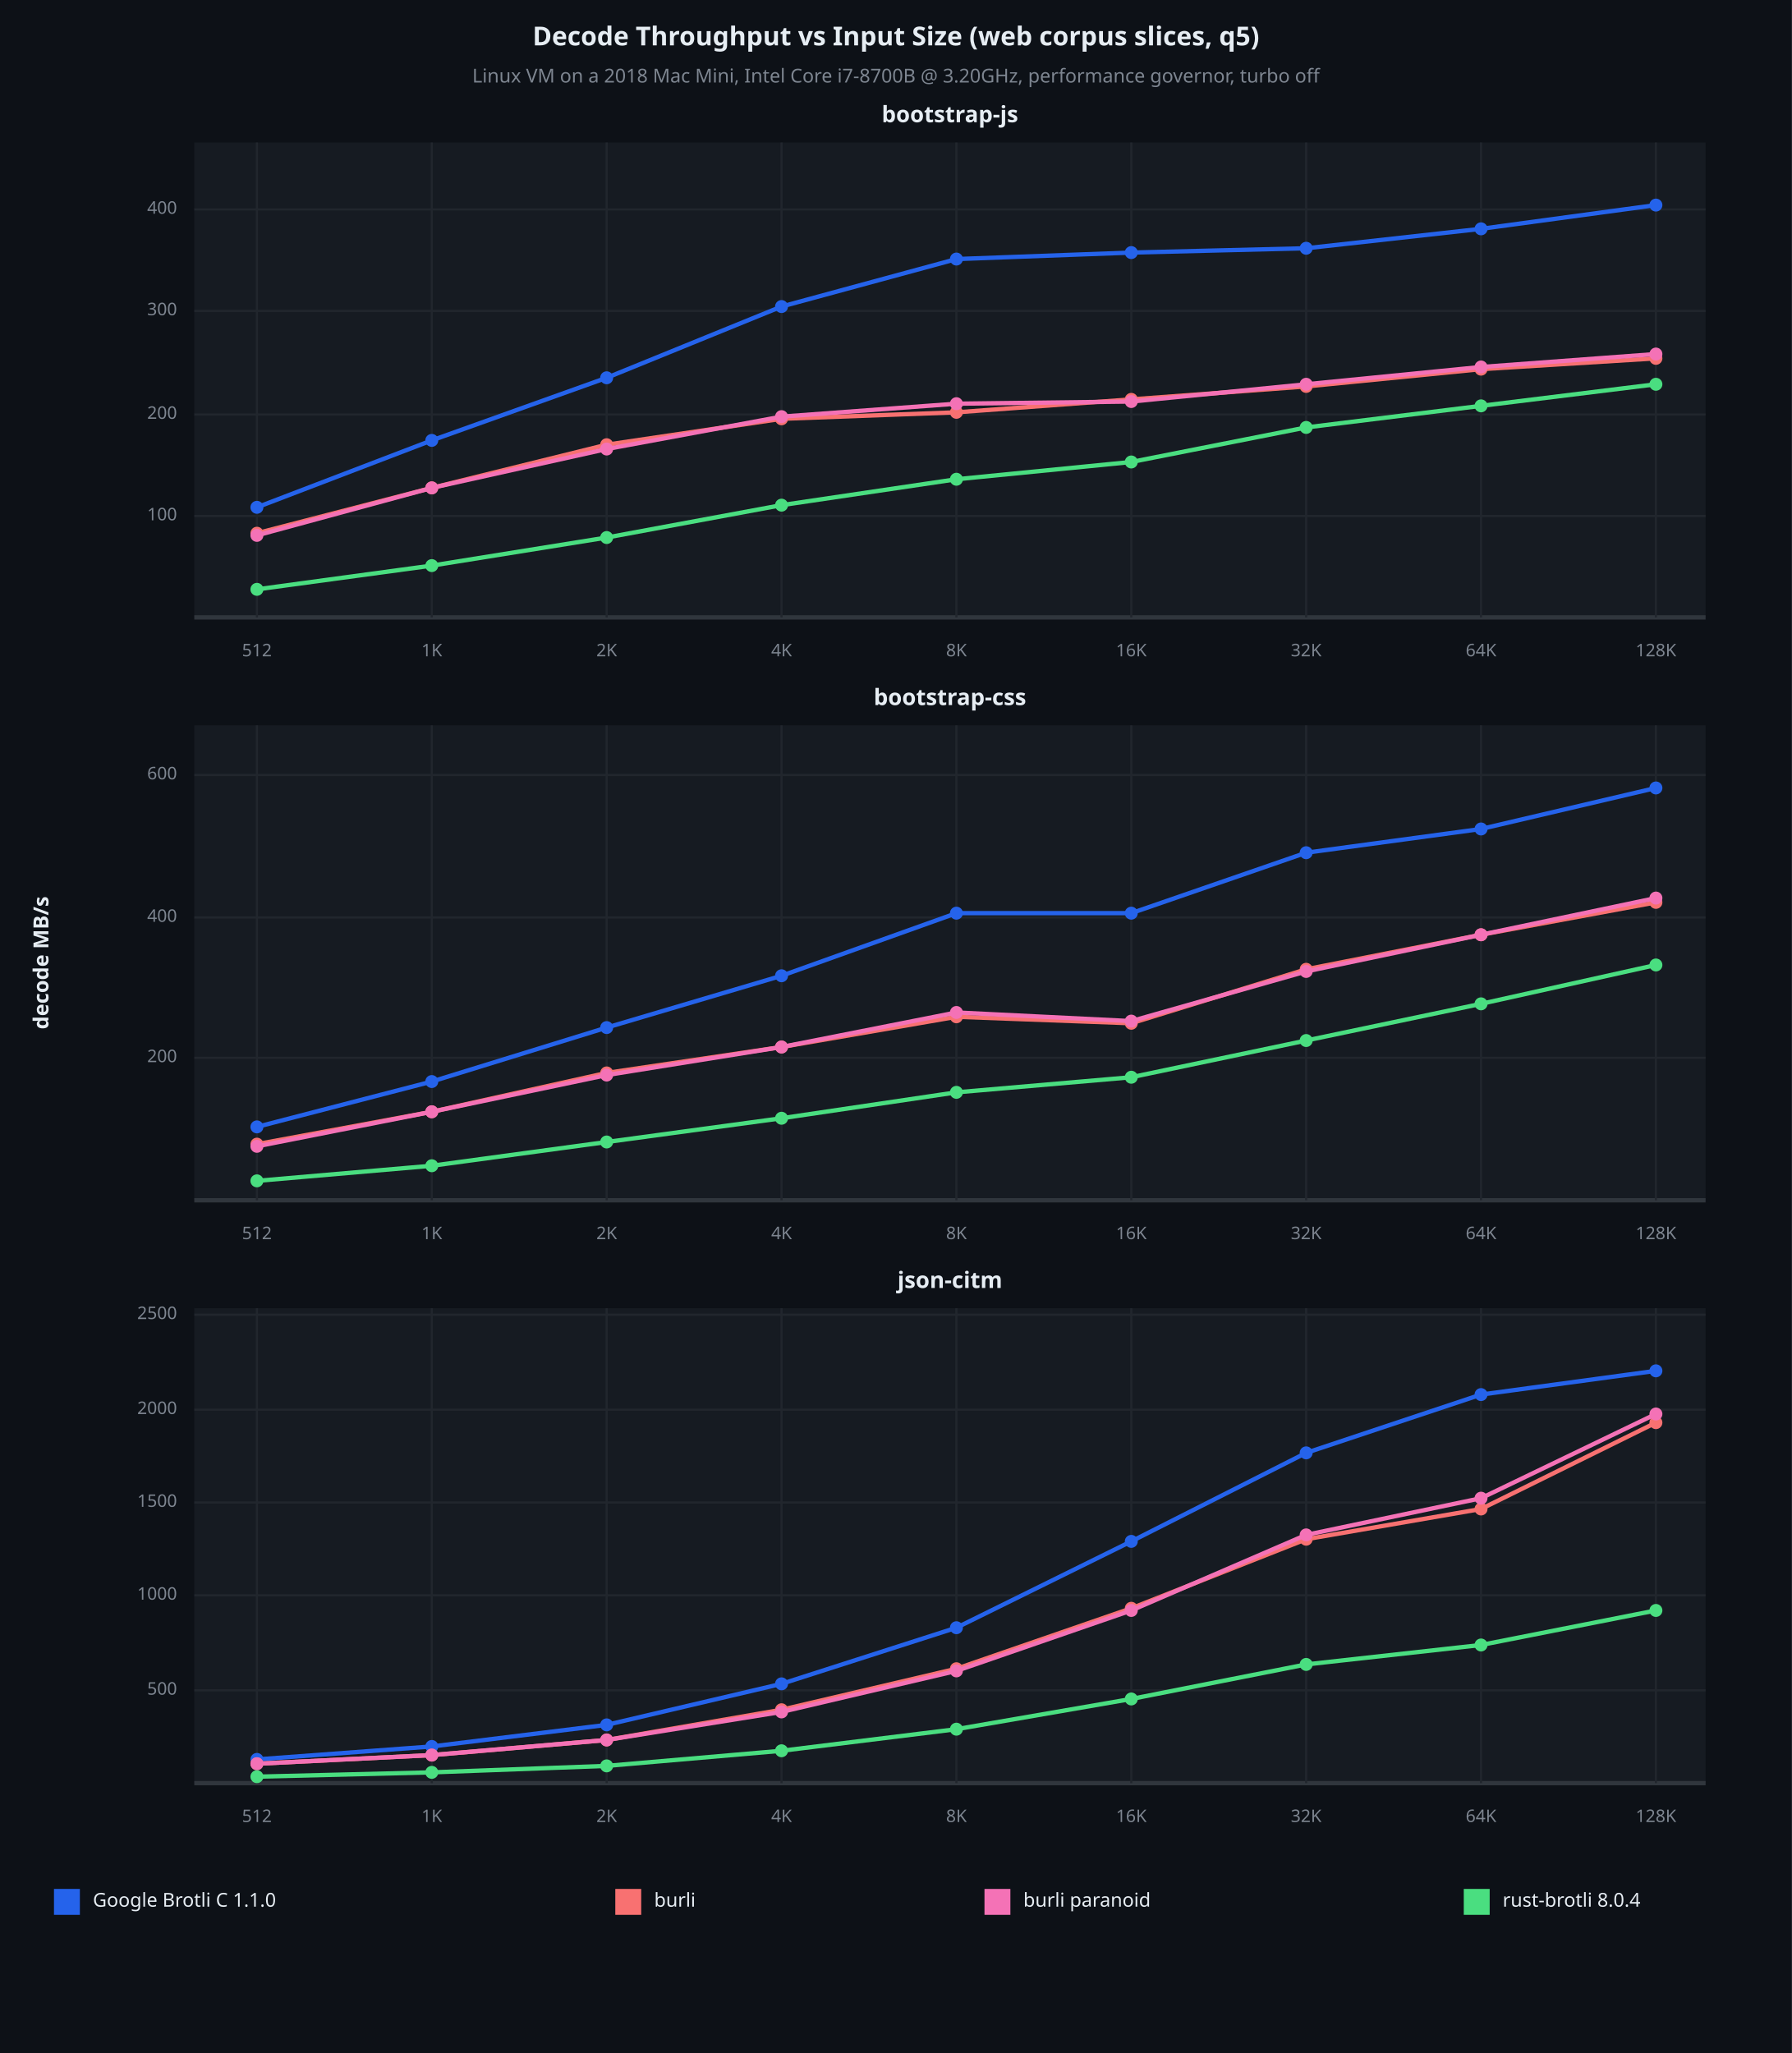
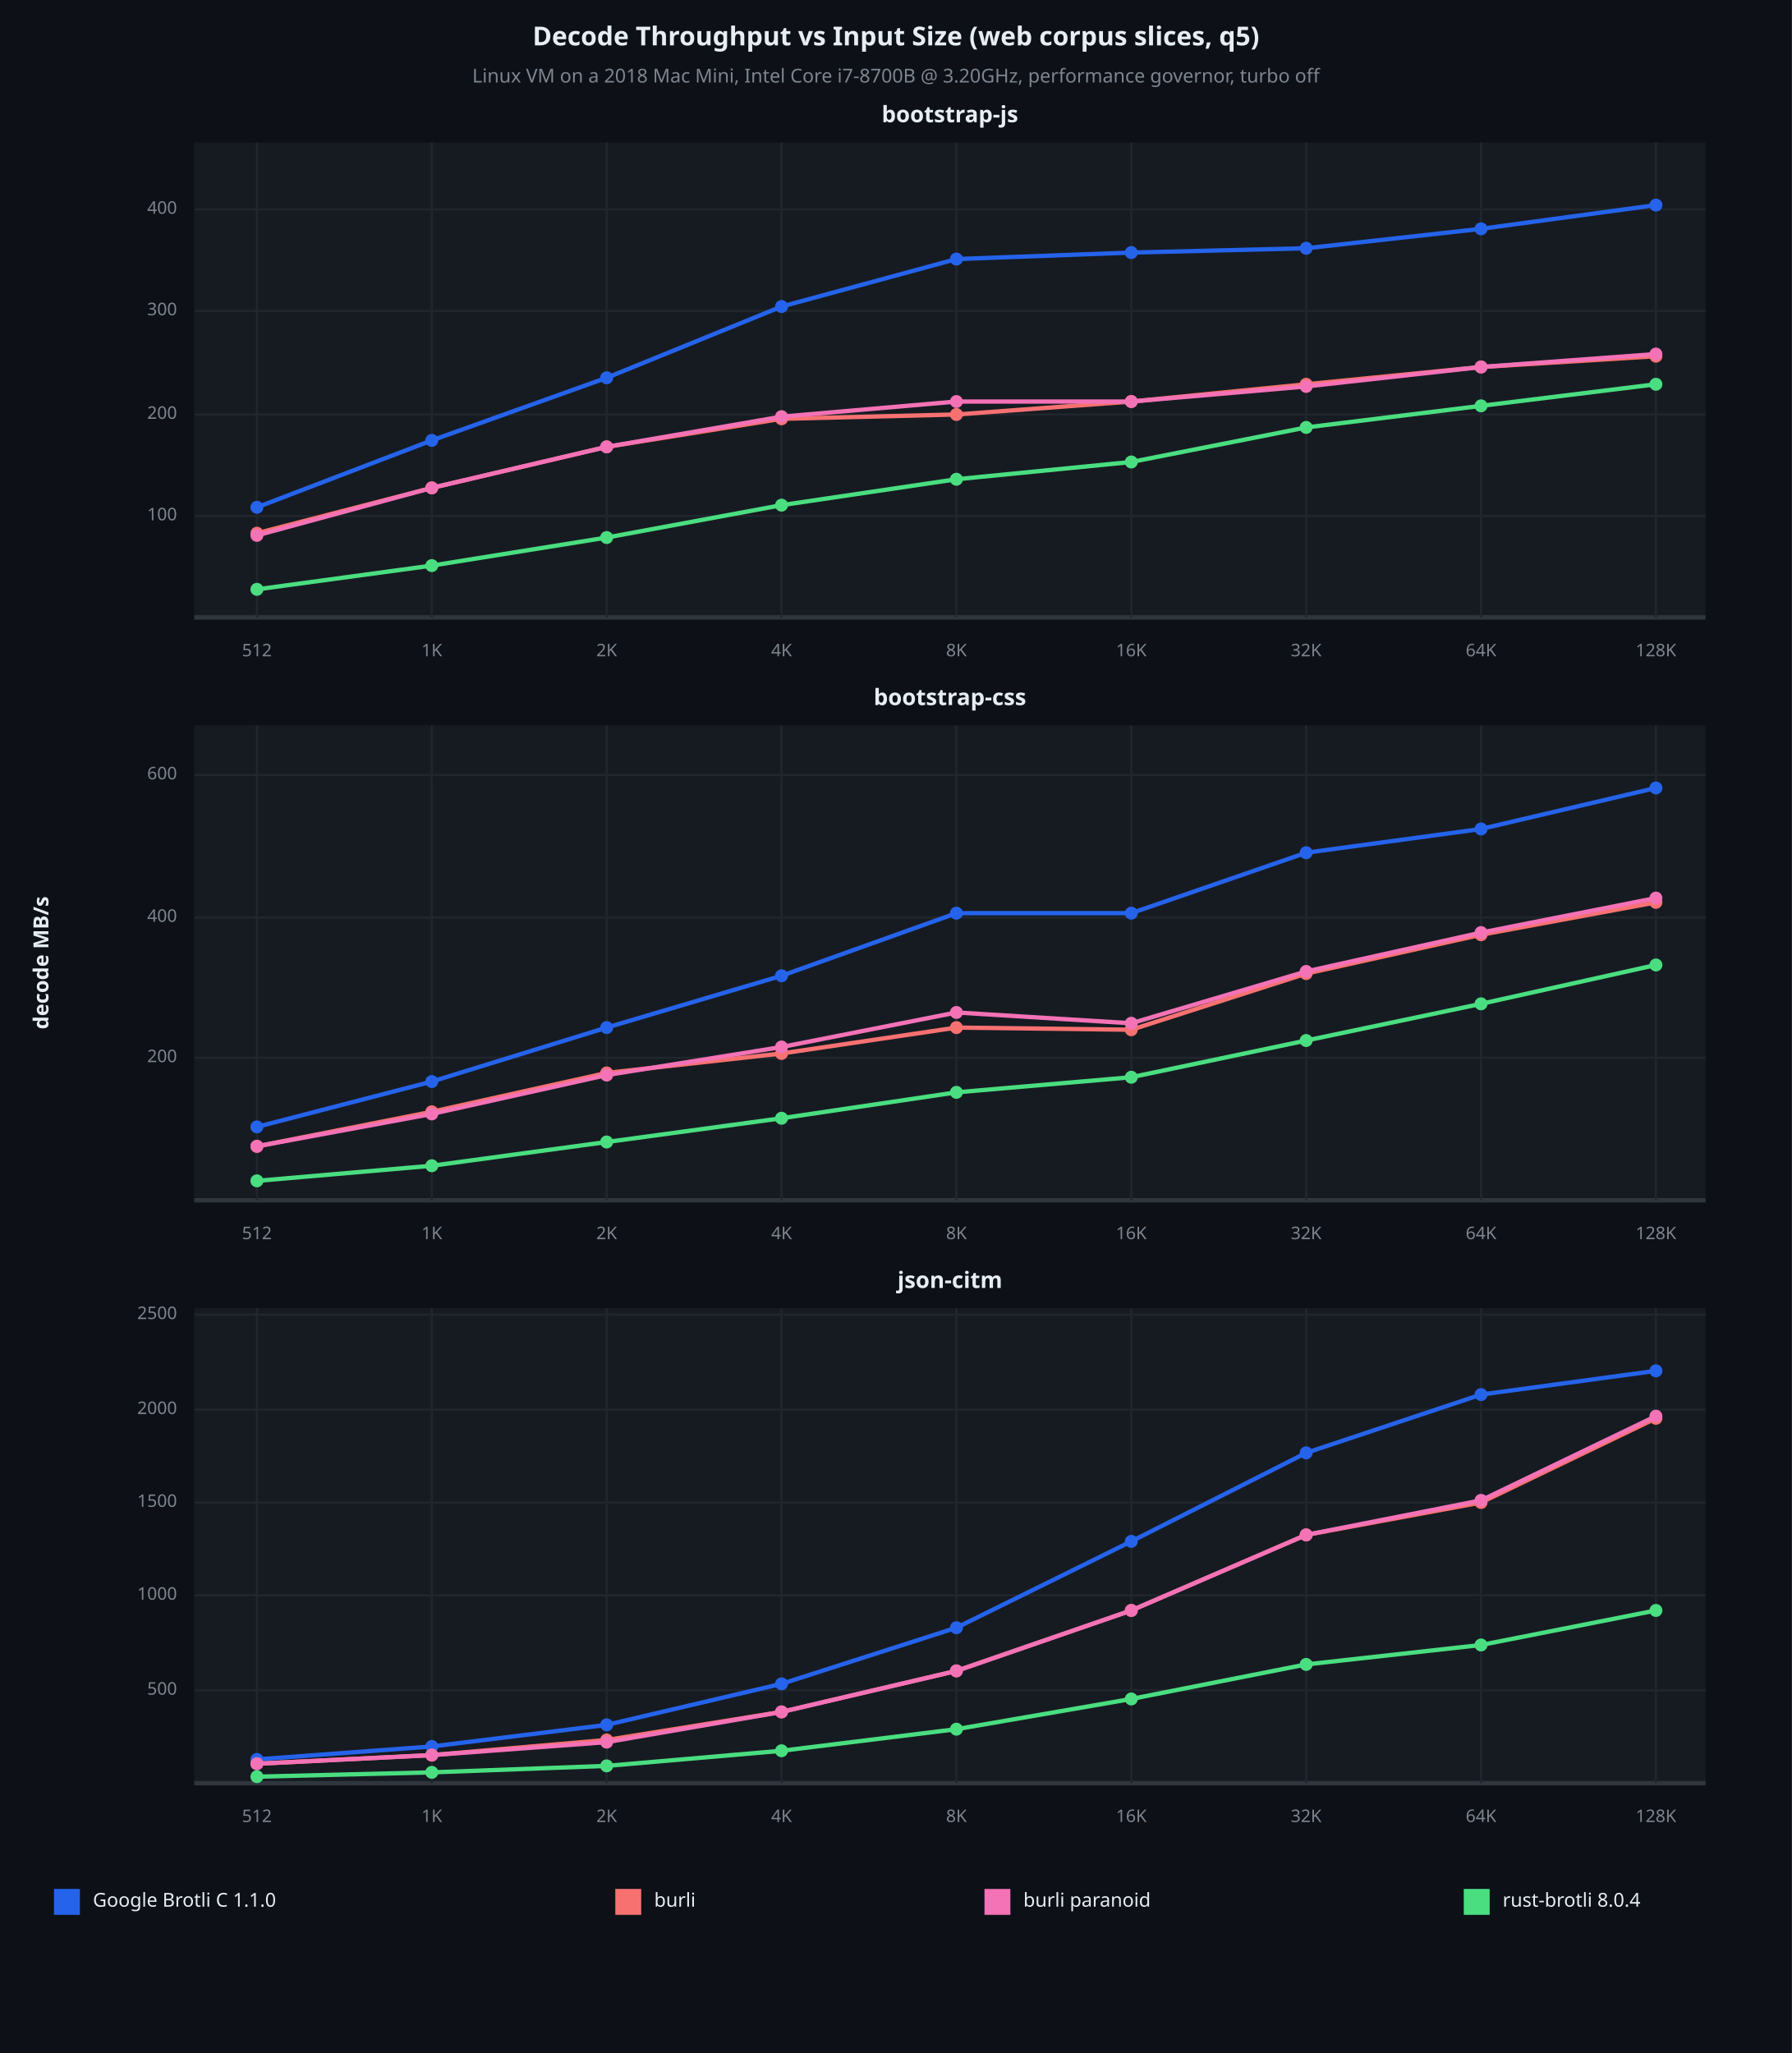
<svg xmlns="http://www.w3.org/2000/svg" viewBox="0 0 830 951" font-family="system-ui, -apple-system, sans-serif">
  <rect x="0" y="0" width="830" height="951" opacity="1" fill="#0D1117" stroke="none" />
  <text x="415" y="18" dy="0.5ex" text-anchor="middle" font-family="sans-serif" font-size="12.097" opacity="1" fill="#E6EDF3" font-weight="bold">
Decode Throughput vs Input Size (web corpus slices, q5)
</text>
  <text x="415" y="36" dy="0.5ex" text-anchor="middle" font-family="sans-serif" font-size="8.871" opacity="1" fill="#7D8590">
Linux VM on a 2018 Mac Mini, Intel Core i7-8700B @ 3.20GHz, performance governor, turbo off
</text>
  <rect x="90" y="66" width="700" height="220" opacity="1" fill="#161B22" stroke="none" />
  <text x="440" y="54" dy="0.5ex" text-anchor="middle" font-family="sans-serif" font-size="10.484" opacity="1" fill="#E6EDF3" font-weight="bold">
bootstrap-js
</text>
  <polyline fill="none" opacity="1" stroke="#30363D" stroke-width="2" points="90,286 790,286 " />
  <polyline fill="none" opacity="1" stroke="#21262D" stroke-width="1" points="119,66 119,286 " />
  <text x="119" y="302" dy="0.5ex" text-anchor="middle" font-family="sans-serif" font-size="8.065" opacity="1" fill="#7D8590">
512
</text>
  <polyline fill="none" opacity="1" stroke="#21262D" stroke-width="1" points="200,66 200,286 " />
  <text x="200" y="302" dy="0.5ex" text-anchor="middle" font-family="sans-serif" font-size="8.065" opacity="1" fill="#7D8590">
1K
</text>
  <polyline fill="none" opacity="1" stroke="#21262D" stroke-width="1" points="281,66 281,286 " />
  <text x="281" y="302" dy="0.5ex" text-anchor="middle" font-family="sans-serif" font-size="8.065" opacity="1" fill="#7D8590">
2K
</text>
  <polyline fill="none" opacity="1" stroke="#21262D" stroke-width="1" points="362,66 362,286 " />
  <text x="362" y="302" dy="0.5ex" text-anchor="middle" font-family="sans-serif" font-size="8.065" opacity="1" fill="#7D8590">
4K
</text>
  <polyline fill="none" opacity="1" stroke="#21262D" stroke-width="1" points="443,66 443,286 " />
  <text x="443" y="302" dy="0.5ex" text-anchor="middle" font-family="sans-serif" font-size="8.065" opacity="1" fill="#7D8590">
8K
</text>
  <polyline fill="none" opacity="1" stroke="#21262D" stroke-width="1" points="524,66 524,286 " />
  <text x="524" y="302" dy="0.5ex" text-anchor="middle" font-family="sans-serif" font-size="8.065" opacity="1" fill="#7D8590">
16K
</text>
  <polyline fill="none" opacity="1" stroke="#21262D" stroke-width="1" points="605,66 605,286 " />
  <text x="605" y="302" dy="0.5ex" text-anchor="middle" font-family="sans-serif" font-size="8.065" opacity="1" fill="#7D8590">
32K
</text>
  <polyline fill="none" opacity="1" stroke="#21262D" stroke-width="1" points="686,66 686,286 " />
  <text x="686" y="302" dy="0.5ex" text-anchor="middle" font-family="sans-serif" font-size="8.065" opacity="1" fill="#7D8590">
64K
</text>
  <polyline fill="none" opacity="1" stroke="#21262D" stroke-width="1" points="767,66 767,286 " />
  <text x="767" y="302" dy="0.5ex" text-anchor="middle" font-family="sans-serif" font-size="8.065" opacity="1" fill="#7D8590">
128K
</text>
  <polyline fill="none" opacity="1" stroke="#21262D" stroke-width="1" points="90,239 790,239 " />
  <text x="82" y="239" dy="0.5ex" text-anchor="end" font-family="sans-serif" font-size="8.065" opacity="1" fill="#7D8590">
100
</text>
  <polyline fill="none" opacity="1" stroke="#21262D" stroke-width="1" points="90,192 790,192 " />
  <text x="82" y="192" dy="0.5ex" text-anchor="end" font-family="sans-serif" font-size="8.065" opacity="1" fill="#7D8590">
200
</text>
  <polyline fill="none" opacity="1" stroke="#21262D" stroke-width="1" points="90,144 790,144 " />
  <text x="82" y="144" dy="0.5ex" text-anchor="end" font-family="sans-serif" font-size="8.065" opacity="1" fill="#7D8590">
300
</text>
  <polyline fill="none" opacity="1" stroke="#21262D" stroke-width="1" points="90,97 790,97 " />
  <text x="82" y="97" dy="0.5ex" text-anchor="end" font-family="sans-serif" font-size="8.065" opacity="1" fill="#7D8590">
400
</text>
  <polyline fill="none" opacity="1" stroke="#2563EB" stroke-width="2" points="119,235 200,204 281,175 362,142 443,120 524,117 605,115 686,106 767,95 " />
  <circle cx="119" cy="235" r="3" opacity="1" fill="#2563EB" stroke="none" stroke-width="1" />
  <circle cx="200" cy="204" r="3" opacity="1" fill="#2563EB" stroke="none" stroke-width="1" />
  <circle cx="281" cy="175" r="3" opacity="1" fill="#2563EB" stroke="none" stroke-width="1" />
  <circle cx="362" cy="142" r="3" opacity="1" fill="#2563EB" stroke="none" stroke-width="1" />
  <circle cx="443" cy="120" r="3" opacity="1" fill="#2563EB" stroke="none" stroke-width="1" />
  <circle cx="524" cy="117" r="3" opacity="1" fill="#2563EB" stroke="none" stroke-width="1" />
  <circle cx="605" cy="115" r="3" opacity="1" fill="#2563EB" stroke="none" stroke-width="1" />
  <circle cx="686" cy="106" r="3" opacity="1" fill="#2563EB" stroke="none" stroke-width="1" />
  <circle cx="767" cy="95" r="3" opacity="1" fill="#2563EB" stroke="none" stroke-width="1" />
-   <polyline fill="none" opacity="1" stroke="#F87171" stroke-width="2" points="119,247 200,226 281,206 362,194 443,191 524,185 605,179 686,171 767,166 " />
+   <polyline fill="none" opacity="1" stroke="#F87171" stroke-width="2" points="119,247 200,226 281,207 362,194 443,192 524,186 605,178 686,170 767,165 " />
  <circle cx="119" cy="247" r="3" opacity="1" fill="#F87171" stroke="none" stroke-width="1" />
  <circle cx="200" cy="226" r="3" opacity="1" fill="#F87171" stroke="none" stroke-width="1" />
-   <circle cx="281" cy="206" r="3" opacity="1" fill="#F87171" stroke="none" stroke-width="1" />
+   <circle cx="281" cy="207" r="3" opacity="1" fill="#F87171" stroke="none" stroke-width="1" />
  <circle cx="362" cy="194" r="3" opacity="1" fill="#F87171" stroke="none" stroke-width="1" />
-   <circle cx="443" cy="191" r="3" opacity="1" fill="#F87171" stroke="none" stroke-width="1" />
-   <circle cx="524" cy="185" r="3" opacity="1" fill="#F87171" stroke="none" stroke-width="1" />
-   <circle cx="605" cy="179" r="3" opacity="1" fill="#F87171" stroke="none" stroke-width="1" />
-   <circle cx="686" cy="171" r="3" opacity="1" fill="#F87171" stroke="none" stroke-width="1" />
-   <circle cx="767" cy="166" r="3" opacity="1" fill="#F87171" stroke="none" stroke-width="1" />
-   <polyline fill="none" opacity="1" stroke="#F472B6" stroke-width="2" points="119,248 200,226 281,208 362,193 443,187 524,186 605,178 686,170 767,164 " />
+   <circle cx="443" cy="192" r="3" opacity="1" fill="#F87171" stroke="none" stroke-width="1" />
+   <circle cx="524" cy="186" r="3" opacity="1" fill="#F87171" stroke="none" stroke-width="1" />
+   <circle cx="605" cy="178" r="3" opacity="1" fill="#F87171" stroke="none" stroke-width="1" />
+   <circle cx="686" cy="170" r="3" opacity="1" fill="#F87171" stroke="none" stroke-width="1" />
+   <circle cx="767" cy="165" r="3" opacity="1" fill="#F87171" stroke="none" stroke-width="1" />
+   <polyline fill="none" opacity="1" stroke="#F472B6" stroke-width="2" points="119,248 200,226 281,207 362,193 443,186 524,186 605,179 686,170 767,164 " />
  <circle cx="119" cy="248" r="3" opacity="1" fill="#F472B6" stroke="none" stroke-width="1" />
  <circle cx="200" cy="226" r="3" opacity="1" fill="#F472B6" stroke="none" stroke-width="1" />
-   <circle cx="281" cy="208" r="3" opacity="1" fill="#F472B6" stroke="none" stroke-width="1" />
+   <circle cx="281" cy="207" r="3" opacity="1" fill="#F472B6" stroke="none" stroke-width="1" />
  <circle cx="362" cy="193" r="3" opacity="1" fill="#F472B6" stroke="none" stroke-width="1" />
-   <circle cx="443" cy="187" r="3" opacity="1" fill="#F472B6" stroke="none" stroke-width="1" />
+   <circle cx="443" cy="186" r="3" opacity="1" fill="#F472B6" stroke="none" stroke-width="1" />
  <circle cx="524" cy="186" r="3" opacity="1" fill="#F472B6" stroke="none" stroke-width="1" />
-   <circle cx="605" cy="178" r="3" opacity="1" fill="#F472B6" stroke="none" stroke-width="1" />
+   <circle cx="605" cy="179" r="3" opacity="1" fill="#F472B6" stroke="none" stroke-width="1" />
  <circle cx="686" cy="170" r="3" opacity="1" fill="#F472B6" stroke="none" stroke-width="1" />
  <circle cx="767" cy="164" r="3" opacity="1" fill="#F472B6" stroke="none" stroke-width="1" />
  <polyline fill="none" opacity="1" stroke="#4ADE80" stroke-width="2" points="119,273 200,262 281,249 362,234 443,222 524,214 605,198 686,188 767,178 " />
  <circle cx="119" cy="273" r="3" opacity="1" fill="#4ADE80" stroke="none" stroke-width="1" />
  <circle cx="200" cy="262" r="3" opacity="1" fill="#4ADE80" stroke="none" stroke-width="1" />
  <circle cx="281" cy="249" r="3" opacity="1" fill="#4ADE80" stroke="none" stroke-width="1" />
  <circle cx="362" cy="234" r="3" opacity="1" fill="#4ADE80" stroke="none" stroke-width="1" />
  <circle cx="443" cy="222" r="3" opacity="1" fill="#4ADE80" stroke="none" stroke-width="1" />
  <circle cx="524" cy="214" r="3" opacity="1" fill="#4ADE80" stroke="none" stroke-width="1" />
  <circle cx="605" cy="198" r="3" opacity="1" fill="#4ADE80" stroke="none" stroke-width="1" />
  <circle cx="686" cy="188" r="3" opacity="1" fill="#4ADE80" stroke="none" stroke-width="1" />
  <circle cx="767" cy="178" r="3" opacity="1" fill="#4ADE80" stroke="none" stroke-width="1" />
  <rect x="90" y="336" width="700" height="220" opacity="1" fill="#161B22" stroke="none" />
  <text x="440" y="324" dy="0.5ex" text-anchor="middle" font-family="sans-serif" font-size="10.484" opacity="1" fill="#E6EDF3" font-weight="bold">
bootstrap-css
</text>
  <polyline fill="none" opacity="1" stroke="#30363D" stroke-width="2" points="90,556 790,556 " />
  <polyline fill="none" opacity="1" stroke="#21262D" stroke-width="1" points="119,336 119,556 " />
  <text x="119" y="572" dy="0.5ex" text-anchor="middle" font-family="sans-serif" font-size="8.065" opacity="1" fill="#7D8590">
512
</text>
  <polyline fill="none" opacity="1" stroke="#21262D" stroke-width="1" points="200,336 200,556 " />
  <text x="200" y="572" dy="0.5ex" text-anchor="middle" font-family="sans-serif" font-size="8.065" opacity="1" fill="#7D8590">
1K
</text>
  <polyline fill="none" opacity="1" stroke="#21262D" stroke-width="1" points="281,336 281,556 " />
  <text x="281" y="572" dy="0.5ex" text-anchor="middle" font-family="sans-serif" font-size="8.065" opacity="1" fill="#7D8590">
2K
</text>
  <polyline fill="none" opacity="1" stroke="#21262D" stroke-width="1" points="362,336 362,556 " />
  <text x="362" y="572" dy="0.5ex" text-anchor="middle" font-family="sans-serif" font-size="8.065" opacity="1" fill="#7D8590">
4K
</text>
  <polyline fill="none" opacity="1" stroke="#21262D" stroke-width="1" points="443,336 443,556 " />
  <text x="443" y="572" dy="0.5ex" text-anchor="middle" font-family="sans-serif" font-size="8.065" opacity="1" fill="#7D8590">
8K
</text>
  <polyline fill="none" opacity="1" stroke="#21262D" stroke-width="1" points="524,336 524,556 " />
  <text x="524" y="572" dy="0.5ex" text-anchor="middle" font-family="sans-serif" font-size="8.065" opacity="1" fill="#7D8590">
16K
</text>
  <polyline fill="none" opacity="1" stroke="#21262D" stroke-width="1" points="605,336 605,556 " />
  <text x="605" y="572" dy="0.5ex" text-anchor="middle" font-family="sans-serif" font-size="8.065" opacity="1" fill="#7D8590">
32K
</text>
  <polyline fill="none" opacity="1" stroke="#21262D" stroke-width="1" points="686,336 686,556 " />
  <text x="686" y="572" dy="0.5ex" text-anchor="middle" font-family="sans-serif" font-size="8.065" opacity="1" fill="#7D8590">
64K
</text>
  <polyline fill="none" opacity="1" stroke="#21262D" stroke-width="1" points="767,336 767,556 " />
  <text x="767" y="572" dy="0.5ex" text-anchor="middle" font-family="sans-serif" font-size="8.065" opacity="1" fill="#7D8590">
128K
</text>
  <polyline fill="none" opacity="1" stroke="#21262D" stroke-width="1" points="90,490 790,490 " />
  <text x="82" y="490" dy="0.5ex" text-anchor="end" font-family="sans-serif" font-size="8.065" opacity="1" fill="#7D8590">
200
</text>
  <polyline fill="none" opacity="1" stroke="#21262D" stroke-width="1" points="90,425 790,425 " />
  <text x="82" y="425" dy="0.5ex" text-anchor="end" font-family="sans-serif" font-size="8.065" opacity="1" fill="#7D8590">
400
</text>
  <polyline fill="none" opacity="1" stroke="#21262D" stroke-width="1" points="90,359 790,359 " />
  <text x="82" y="359" dy="0.5ex" text-anchor="end" font-family="sans-serif" font-size="8.065" opacity="1" fill="#7D8590">
600
</text>
  <polyline fill="none" opacity="1" stroke="#2563EB" stroke-width="2" points="119,522 200,501 281,476 362,452 443,423 524,423 605,395 686,384 767,365 " />
  <circle cx="119" cy="522" r="3" opacity="1" fill="#2563EB" stroke="none" stroke-width="1" />
  <circle cx="200" cy="501" r="3" opacity="1" fill="#2563EB" stroke="none" stroke-width="1" />
  <circle cx="281" cy="476" r="3" opacity="1" fill="#2563EB" stroke="none" stroke-width="1" />
  <circle cx="362" cy="452" r="3" opacity="1" fill="#2563EB" stroke="none" stroke-width="1" />
  <circle cx="443" cy="423" r="3" opacity="1" fill="#2563EB" stroke="none" stroke-width="1" />
  <circle cx="524" cy="423" r="3" opacity="1" fill="#2563EB" stroke="none" stroke-width="1" />
  <circle cx="605" cy="395" r="3" opacity="1" fill="#2563EB" stroke="none" stroke-width="1" />
  <circle cx="686" cy="384" r="3" opacity="1" fill="#2563EB" stroke="none" stroke-width="1" />
  <circle cx="767" cy="365" r="3" opacity="1" fill="#2563EB" stroke="none" stroke-width="1" />
-   <polyline fill="none" opacity="1" stroke="#F87171" stroke-width="2" points="119,530 200,515 281,497 362,485 443,471 524,474 605,449 686,433 767,418 " />
-   <circle cx="119" cy="530" r="3" opacity="1" fill="#F87171" stroke="none" stroke-width="1" />
+   <polyline fill="none" opacity="1" stroke="#F87171" stroke-width="2" points="119,531 200,515 281,497 362,488 443,476 524,477 605,451 686,433 767,418 " />
+   <circle cx="119" cy="531" r="3" opacity="1" fill="#F87171" stroke="none" stroke-width="1" />
  <circle cx="200" cy="515" r="3" opacity="1" fill="#F87171" stroke="none" stroke-width="1" />
  <circle cx="281" cy="497" r="3" opacity="1" fill="#F87171" stroke="none" stroke-width="1" />
-   <circle cx="362" cy="485" r="3" opacity="1" fill="#F87171" stroke="none" stroke-width="1" />
-   <circle cx="443" cy="471" r="3" opacity="1" fill="#F87171" stroke="none" stroke-width="1" />
-   <circle cx="524" cy="474" r="3" opacity="1" fill="#F87171" stroke="none" stroke-width="1" />
-   <circle cx="605" cy="449" r="3" opacity="1" fill="#F87171" stroke="none" stroke-width="1" />
+   <circle cx="362" cy="488" r="3" opacity="1" fill="#F87171" stroke="none" stroke-width="1" />
+   <circle cx="443" cy="476" r="3" opacity="1" fill="#F87171" stroke="none" stroke-width="1" />
+   <circle cx="524" cy="477" r="3" opacity="1" fill="#F87171" stroke="none" stroke-width="1" />
+   <circle cx="605" cy="451" r="3" opacity="1" fill="#F87171" stroke="none" stroke-width="1" />
  <circle cx="686" cy="433" r="3" opacity="1" fill="#F87171" stroke="none" stroke-width="1" />
  <circle cx="767" cy="418" r="3" opacity="1" fill="#F87171" stroke="none" stroke-width="1" />
-   <polyline fill="none" opacity="1" stroke="#F472B6" stroke-width="2" points="119,531 200,515 281,498 362,485 443,469 524,473 605,450 686,433 767,416 " />
+   <polyline fill="none" opacity="1" stroke="#F472B6" stroke-width="2" points="119,531 200,516 281,498 362,485 443,469 524,474 605,450 686,432 767,416 " />
  <circle cx="119" cy="531" r="3" opacity="1" fill="#F472B6" stroke="none" stroke-width="1" />
-   <circle cx="200" cy="515" r="3" opacity="1" fill="#F472B6" stroke="none" stroke-width="1" />
+   <circle cx="200" cy="516" r="3" opacity="1" fill="#F472B6" stroke="none" stroke-width="1" />
  <circle cx="281" cy="498" r="3" opacity="1" fill="#F472B6" stroke="none" stroke-width="1" />
  <circle cx="362" cy="485" r="3" opacity="1" fill="#F472B6" stroke="none" stroke-width="1" />
  <circle cx="443" cy="469" r="3" opacity="1" fill="#F472B6" stroke="none" stroke-width="1" />
-   <circle cx="524" cy="473" r="3" opacity="1" fill="#F472B6" stroke="none" stroke-width="1" />
+   <circle cx="524" cy="474" r="3" opacity="1" fill="#F472B6" stroke="none" stroke-width="1" />
  <circle cx="605" cy="450" r="3" opacity="1" fill="#F472B6" stroke="none" stroke-width="1" />
-   <circle cx="686" cy="433" r="3" opacity="1" fill="#F472B6" stroke="none" stroke-width="1" />
+   <circle cx="686" cy="432" r="3" opacity="1" fill="#F472B6" stroke="none" stroke-width="1" />
  <circle cx="767" cy="416" r="3" opacity="1" fill="#F472B6" stroke="none" stroke-width="1" />
  <polyline fill="none" opacity="1" stroke="#4ADE80" stroke-width="2" points="119,547 200,540 281,529 362,518 443,506 524,499 605,482 686,465 767,447 " />
  <circle cx="119" cy="547" r="3" opacity="1" fill="#4ADE80" stroke="none" stroke-width="1" />
  <circle cx="200" cy="540" r="3" opacity="1" fill="#4ADE80" stroke="none" stroke-width="1" />
  <circle cx="281" cy="529" r="3" opacity="1" fill="#4ADE80" stroke="none" stroke-width="1" />
  <circle cx="362" cy="518" r="3" opacity="1" fill="#4ADE80" stroke="none" stroke-width="1" />
  <circle cx="443" cy="506" r="3" opacity="1" fill="#4ADE80" stroke="none" stroke-width="1" />
  <circle cx="524" cy="499" r="3" opacity="1" fill="#4ADE80" stroke="none" stroke-width="1" />
  <circle cx="605" cy="482" r="3" opacity="1" fill="#4ADE80" stroke="none" stroke-width="1" />
  <circle cx="686" cy="465" r="3" opacity="1" fill="#4ADE80" stroke="none" stroke-width="1" />
  <circle cx="767" cy="447" r="3" opacity="1" fill="#4ADE80" stroke="none" stroke-width="1" />
  <rect x="90" y="606" width="700" height="220" opacity="1" fill="#161B22" stroke="none" />
  <text x="440" y="594" dy="0.5ex" text-anchor="middle" font-family="sans-serif" font-size="10.484" opacity="1" fill="#E6EDF3" font-weight="bold">
json-citm
</text>
  <polyline fill="none" opacity="1" stroke="#30363D" stroke-width="2" points="90,826 790,826 " />
  <polyline fill="none" opacity="1" stroke="#21262D" stroke-width="1" points="119,606 119,826 " />
  <text x="119" y="842" dy="0.5ex" text-anchor="middle" font-family="sans-serif" font-size="8.065" opacity="1" fill="#7D8590">
512
</text>
  <polyline fill="none" opacity="1" stroke="#21262D" stroke-width="1" points="200,606 200,826 " />
  <text x="200" y="842" dy="0.5ex" text-anchor="middle" font-family="sans-serif" font-size="8.065" opacity="1" fill="#7D8590">
1K
</text>
  <polyline fill="none" opacity="1" stroke="#21262D" stroke-width="1" points="281,606 281,826 " />
  <text x="281" y="842" dy="0.5ex" text-anchor="middle" font-family="sans-serif" font-size="8.065" opacity="1" fill="#7D8590">
2K
</text>
  <polyline fill="none" opacity="1" stroke="#21262D" stroke-width="1" points="362,606 362,826 " />
  <text x="362" y="842" dy="0.5ex" text-anchor="middle" font-family="sans-serif" font-size="8.065" opacity="1" fill="#7D8590">
4K
</text>
  <polyline fill="none" opacity="1" stroke="#21262D" stroke-width="1" points="443,606 443,826 " />
  <text x="443" y="842" dy="0.5ex" text-anchor="middle" font-family="sans-serif" font-size="8.065" opacity="1" fill="#7D8590">
8K
</text>
  <polyline fill="none" opacity="1" stroke="#21262D" stroke-width="1" points="524,606 524,826 " />
  <text x="524" y="842" dy="0.5ex" text-anchor="middle" font-family="sans-serif" font-size="8.065" opacity="1" fill="#7D8590">
16K
</text>
  <polyline fill="none" opacity="1" stroke="#21262D" stroke-width="1" points="605,606 605,826 " />
  <text x="605" y="842" dy="0.5ex" text-anchor="middle" font-family="sans-serif" font-size="8.065" opacity="1" fill="#7D8590">
32K
</text>
  <polyline fill="none" opacity="1" stroke="#21262D" stroke-width="1" points="686,606 686,826 " />
  <text x="686" y="842" dy="0.5ex" text-anchor="middle" font-family="sans-serif" font-size="8.065" opacity="1" fill="#7D8590">
64K
</text>
  <polyline fill="none" opacity="1" stroke="#21262D" stroke-width="1" points="767,606 767,826 " />
  <text x="767" y="842" dy="0.5ex" text-anchor="middle" font-family="sans-serif" font-size="8.065" opacity="1" fill="#7D8590">
128K
</text>
  <polyline fill="none" opacity="1" stroke="#21262D" stroke-width="1" points="90,783 790,783 " />
  <text x="82" y="783" dy="0.5ex" text-anchor="end" font-family="sans-serif" font-size="8.065" opacity="1" fill="#7D8590">
500
</text>
  <polyline fill="none" opacity="1" stroke="#21262D" stroke-width="1" points="90,739 790,739 " />
  <text x="82" y="739" dy="0.5ex" text-anchor="end" font-family="sans-serif" font-size="8.065" opacity="1" fill="#7D8590">
1000
</text>
  <polyline fill="none" opacity="1" stroke="#21262D" stroke-width="1" points="90,696 790,696 " />
  <text x="82" y="696" dy="0.5ex" text-anchor="end" font-family="sans-serif" font-size="8.065" opacity="1" fill="#7D8590">
1500
</text>
  <polyline fill="none" opacity="1" stroke="#21262D" stroke-width="1" points="90,653 790,653 " />
  <text x="82" y="653" dy="0.5ex" text-anchor="end" font-family="sans-serif" font-size="8.065" opacity="1" fill="#7D8590">
2000
</text>
  <polyline fill="none" opacity="1" stroke="#21262D" stroke-width="1" points="90,609 790,609 " />
  <text x="82" y="609" dy="0.5ex" text-anchor="end" font-family="sans-serif" font-size="8.065" opacity="1" fill="#7D8590">
2500
</text>
  <polyline fill="none" opacity="1" stroke="#2563EB" stroke-width="2" points="119,815 200,809 281,799 362,780 443,754 524,714 605,673 686,646 767,635 " />
  <circle cx="119" cy="815" r="3" opacity="1" fill="#2563EB" stroke="none" stroke-width="1" />
  <circle cx="200" cy="809" r="3" opacity="1" fill="#2563EB" stroke="none" stroke-width="1" />
  <circle cx="281" cy="799" r="3" opacity="1" fill="#2563EB" stroke="none" stroke-width="1" />
  <circle cx="362" cy="780" r="3" opacity="1" fill="#2563EB" stroke="none" stroke-width="1" />
  <circle cx="443" cy="754" r="3" opacity="1" fill="#2563EB" stroke="none" stroke-width="1" />
  <circle cx="524" cy="714" r="3" opacity="1" fill="#2563EB" stroke="none" stroke-width="1" />
  <circle cx="605" cy="673" r="3" opacity="1" fill="#2563EB" stroke="none" stroke-width="1" />
  <circle cx="686" cy="646" r="3" opacity="1" fill="#2563EB" stroke="none" stroke-width="1" />
  <circle cx="767" cy="635" r="3" opacity="1" fill="#2563EB" stroke="none" stroke-width="1" />
-   <polyline fill="none" opacity="1" stroke="#F87171" stroke-width="2" points="119,817 200,813 281,806 362,792 443,773 524,745 605,713 686,699 767,659 " />
+   <polyline fill="none" opacity="1" stroke="#F87171" stroke-width="2" points="119,817 200,813 281,806 362,793 443,774 524,746 605,711 686,696 767,657 " />
  <circle cx="119" cy="817" r="3" opacity="1" fill="#F87171" stroke="none" stroke-width="1" />
  <circle cx="200" cy="813" r="3" opacity="1" fill="#F87171" stroke="none" stroke-width="1" />
  <circle cx="281" cy="806" r="3" opacity="1" fill="#F87171" stroke="none" stroke-width="1" />
-   <circle cx="362" cy="792" r="3" opacity="1" fill="#F87171" stroke="none" stroke-width="1" />
-   <circle cx="443" cy="773" r="3" opacity="1" fill="#F87171" stroke="none" stroke-width="1" />
-   <circle cx="524" cy="745" r="3" opacity="1" fill="#F87171" stroke="none" stroke-width="1" />
-   <circle cx="605" cy="713" r="3" opacity="1" fill="#F87171" stroke="none" stroke-width="1" />
-   <circle cx="686" cy="699" r="3" opacity="1" fill="#F87171" stroke="none" stroke-width="1" />
-   <circle cx="767" cy="659" r="3" opacity="1" fill="#F87171" stroke="none" stroke-width="1" />
-   <polyline fill="none" opacity="1" stroke="#F472B6" stroke-width="2" points="119,817 200,813 281,806 362,793 443,774 524,746 605,711 686,694 767,655 " />
+   <circle cx="362" cy="793" r="3" opacity="1" fill="#F87171" stroke="none" stroke-width="1" />
+   <circle cx="443" cy="774" r="3" opacity="1" fill="#F87171" stroke="none" stroke-width="1" />
+   <circle cx="524" cy="746" r="3" opacity="1" fill="#F87171" stroke="none" stroke-width="1" />
+   <circle cx="605" cy="711" r="3" opacity="1" fill="#F87171" stroke="none" stroke-width="1" />
+   <circle cx="686" cy="696" r="3" opacity="1" fill="#F87171" stroke="none" stroke-width="1" />
+   <circle cx="767" cy="657" r="3" opacity="1" fill="#F87171" stroke="none" stroke-width="1" />
+   <polyline fill="none" opacity="1" stroke="#F472B6" stroke-width="2" points="119,817 200,813 281,807 362,793 443,774 524,746 605,711 686,695 767,656 " />
  <circle cx="119" cy="817" r="3" opacity="1" fill="#F472B6" stroke="none" stroke-width="1" />
  <circle cx="200" cy="813" r="3" opacity="1" fill="#F472B6" stroke="none" stroke-width="1" />
-   <circle cx="281" cy="806" r="3" opacity="1" fill="#F472B6" stroke="none" stroke-width="1" />
+   <circle cx="281" cy="807" r="3" opacity="1" fill="#F472B6" stroke="none" stroke-width="1" />
  <circle cx="362" cy="793" r="3" opacity="1" fill="#F472B6" stroke="none" stroke-width="1" />
  <circle cx="443" cy="774" r="3" opacity="1" fill="#F472B6" stroke="none" stroke-width="1" />
  <circle cx="524" cy="746" r="3" opacity="1" fill="#F472B6" stroke="none" stroke-width="1" />
  <circle cx="605" cy="711" r="3" opacity="1" fill="#F472B6" stroke="none" stroke-width="1" />
-   <circle cx="686" cy="694" r="3" opacity="1" fill="#F472B6" stroke="none" stroke-width="1" />
-   <circle cx="767" cy="655" r="3" opacity="1" fill="#F472B6" stroke="none" stroke-width="1" />
+   <circle cx="686" cy="695" r="3" opacity="1" fill="#F472B6" stroke="none" stroke-width="1" />
+   <circle cx="767" cy="656" r="3" opacity="1" fill="#F472B6" stroke="none" stroke-width="1" />
  <polyline fill="none" opacity="1" stroke="#4ADE80" stroke-width="2" points="119,823 200,821 281,818 362,811 443,801 524,787 605,771 686,762 767,746 " />
  <circle cx="119" cy="823" r="3" opacity="1" fill="#4ADE80" stroke="none" stroke-width="1" />
  <circle cx="200" cy="821" r="3" opacity="1" fill="#4ADE80" stroke="none" stroke-width="1" />
  <circle cx="281" cy="818" r="3" opacity="1" fill="#4ADE80" stroke="none" stroke-width="1" />
  <circle cx="362" cy="811" r="3" opacity="1" fill="#4ADE80" stroke="none" stroke-width="1" />
  <circle cx="443" cy="801" r="3" opacity="1" fill="#4ADE80" stroke="none" stroke-width="1" />
  <circle cx="524" cy="787" r="3" opacity="1" fill="#4ADE80" stroke="none" stroke-width="1" />
  <circle cx="605" cy="771" r="3" opacity="1" fill="#4ADE80" stroke="none" stroke-width="1" />
  <circle cx="686" cy="762" r="3" opacity="1" fill="#4ADE80" stroke="none" stroke-width="1" />
  <circle cx="767" cy="746" r="3" opacity="1" fill="#4ADE80" stroke="none" stroke-width="1" />
  <text x="20" y="446" dy="0.5ex" text-anchor="middle" font-family="sans-serif" font-size="9.677" opacity="1" fill="#E6EDF3" font-weight="bold" transform="rotate(270, 20, 446)">
decode MB/s
</text>
  <rect x="25" y="875" width="12" height="12" opacity="1" fill="#2563EB" stroke="none" />
  <text x="43" y="881" dy="0.5ex" text-anchor="start" font-family="sans-serif" font-size="8.871" opacity="1" fill="#E6EDF3">
Google Brotli C 1.1.0
</text>
  <rect x="285" y="875" width="12" height="12" opacity="1" fill="#F87171" stroke="none" />
  <text x="303" y="881" dy="0.5ex" text-anchor="start" font-family="sans-serif" font-size="8.871" opacity="1" fill="#E6EDF3">
burli
</text>
  <rect x="456" y="875" width="12" height="12" opacity="1" fill="#F472B6" stroke="none" />
  <text x="474" y="881" dy="0.5ex" text-anchor="start" font-family="sans-serif" font-size="8.871" opacity="1" fill="#E6EDF3">
burli paranoid
</text>
  <rect x="678" y="875" width="12" height="12" opacity="1" fill="#4ADE80" stroke="none" />
  <text x="696" y="881" dy="0.5ex" text-anchor="start" font-family="sans-serif" font-size="8.871" opacity="1" fill="#E6EDF3">
rust-brotli 8.0.4
</text>
</svg>
